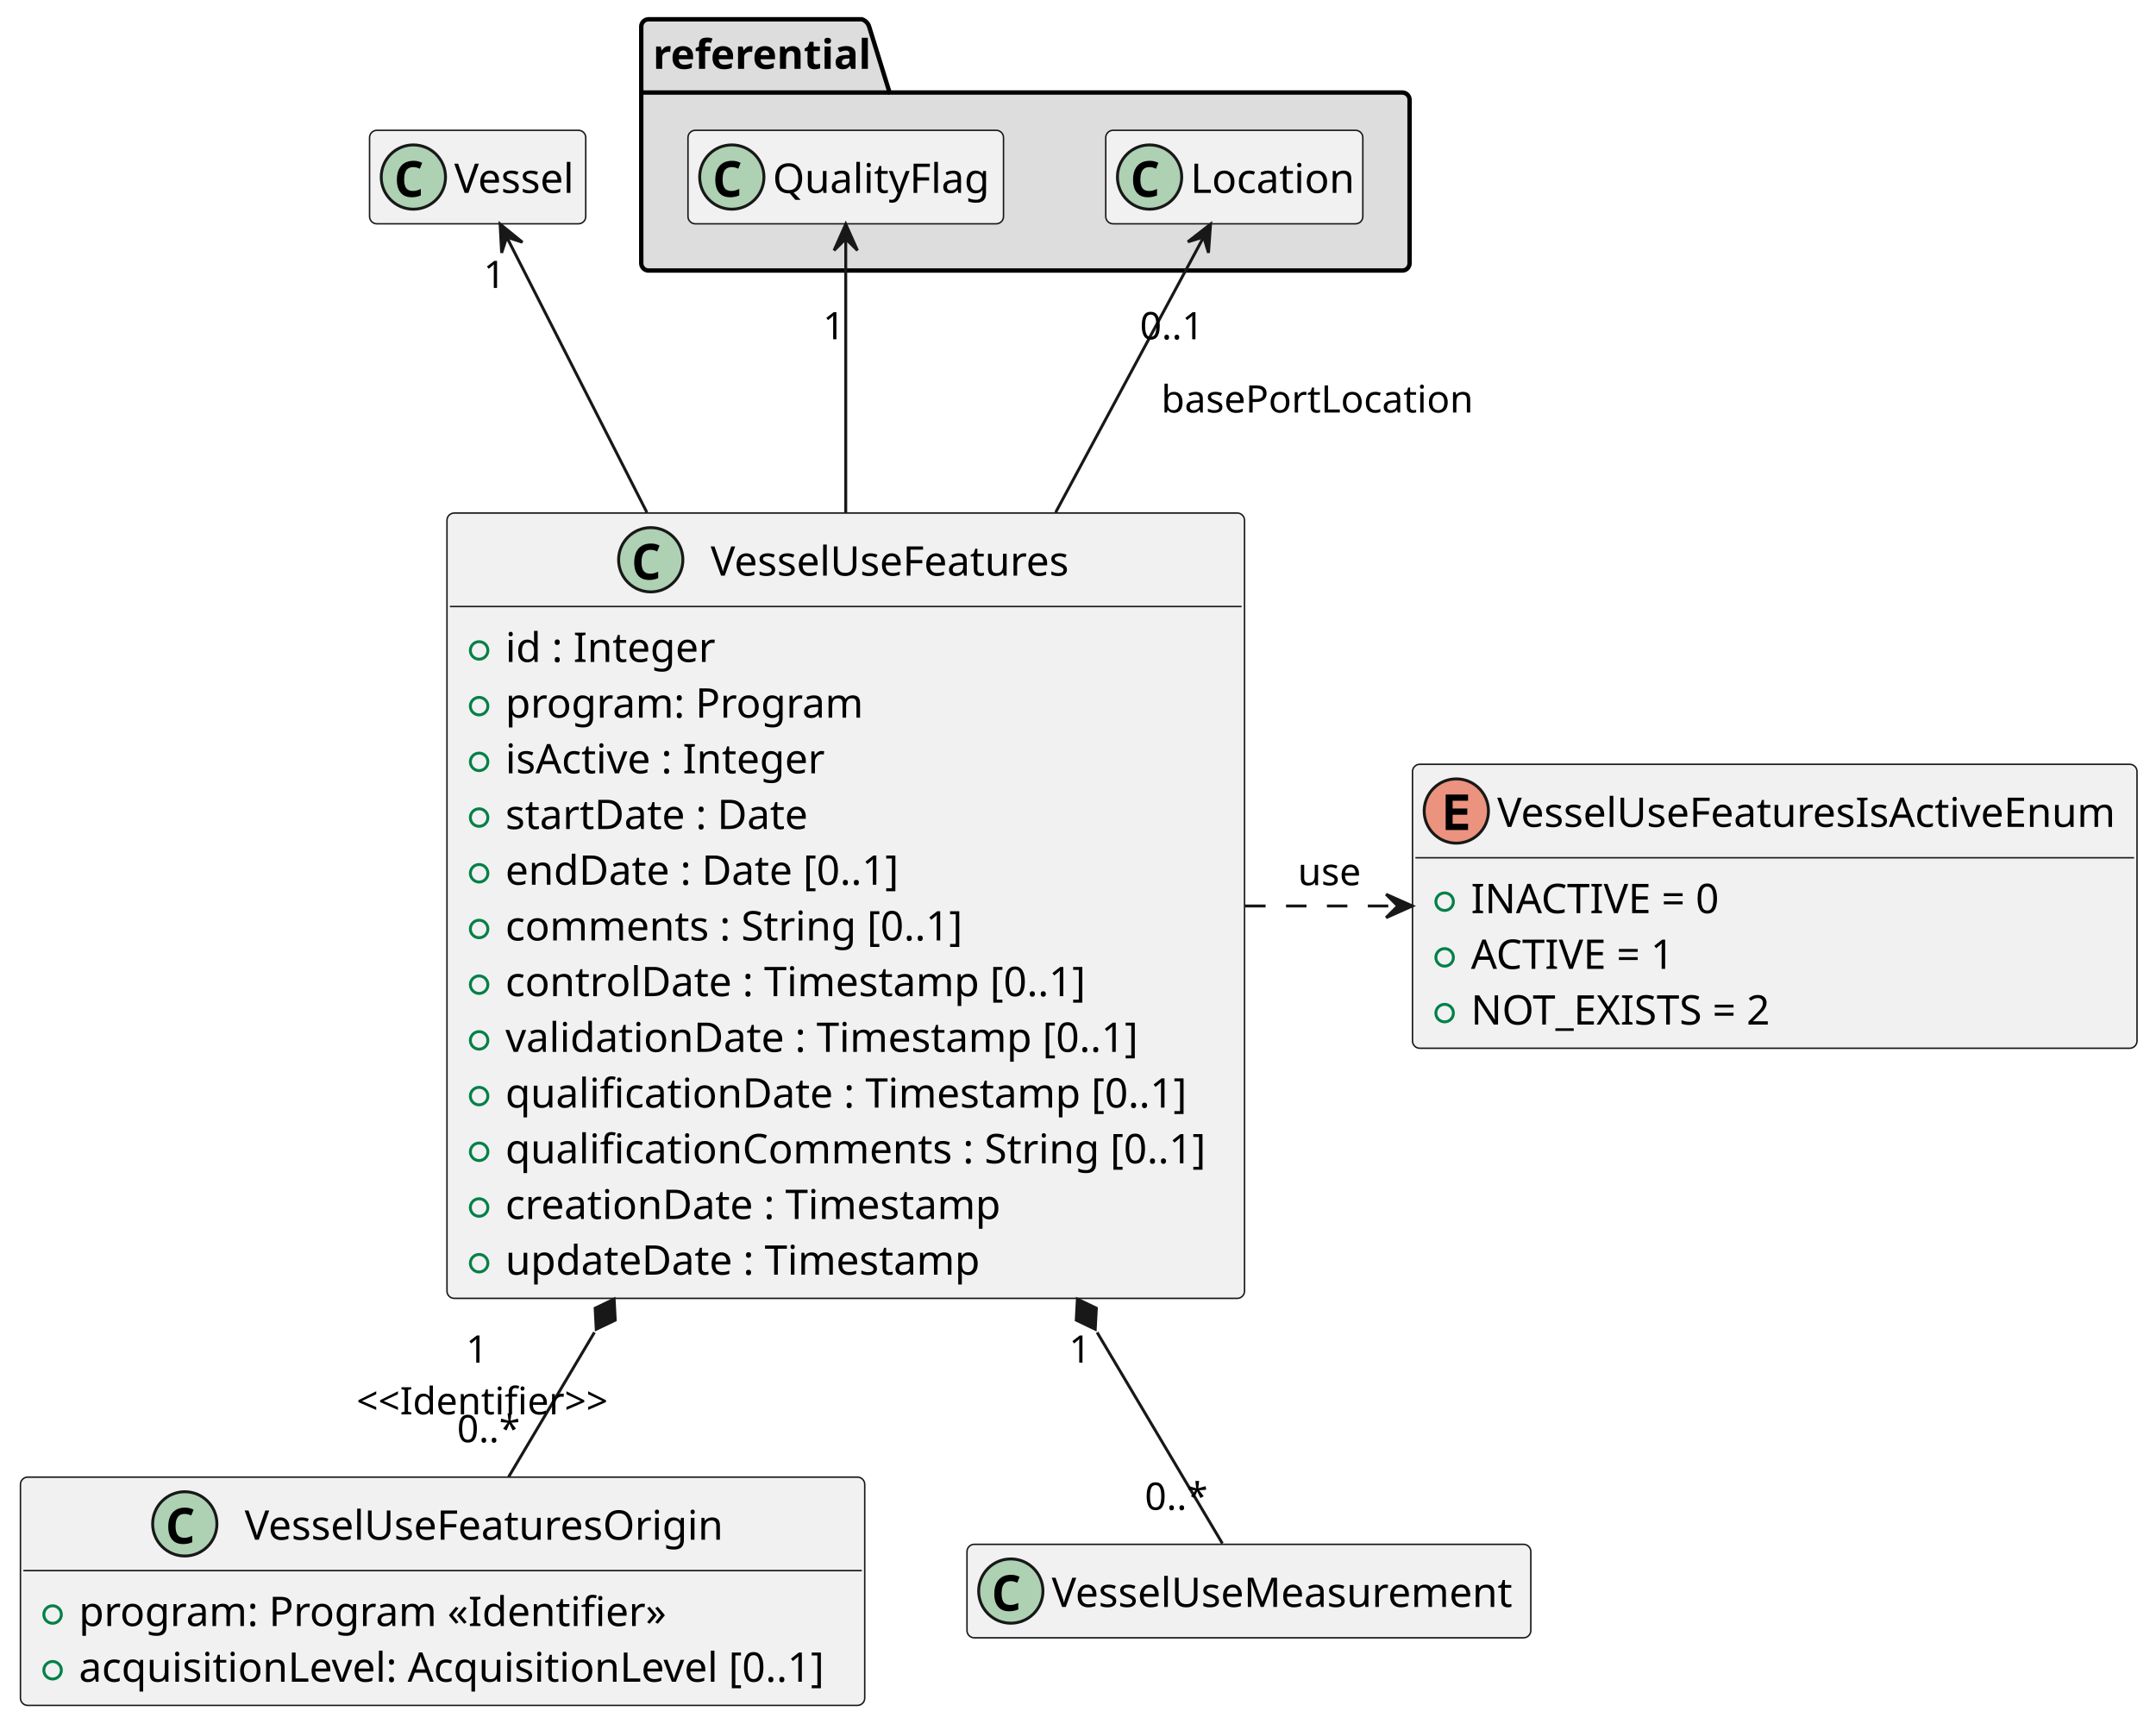
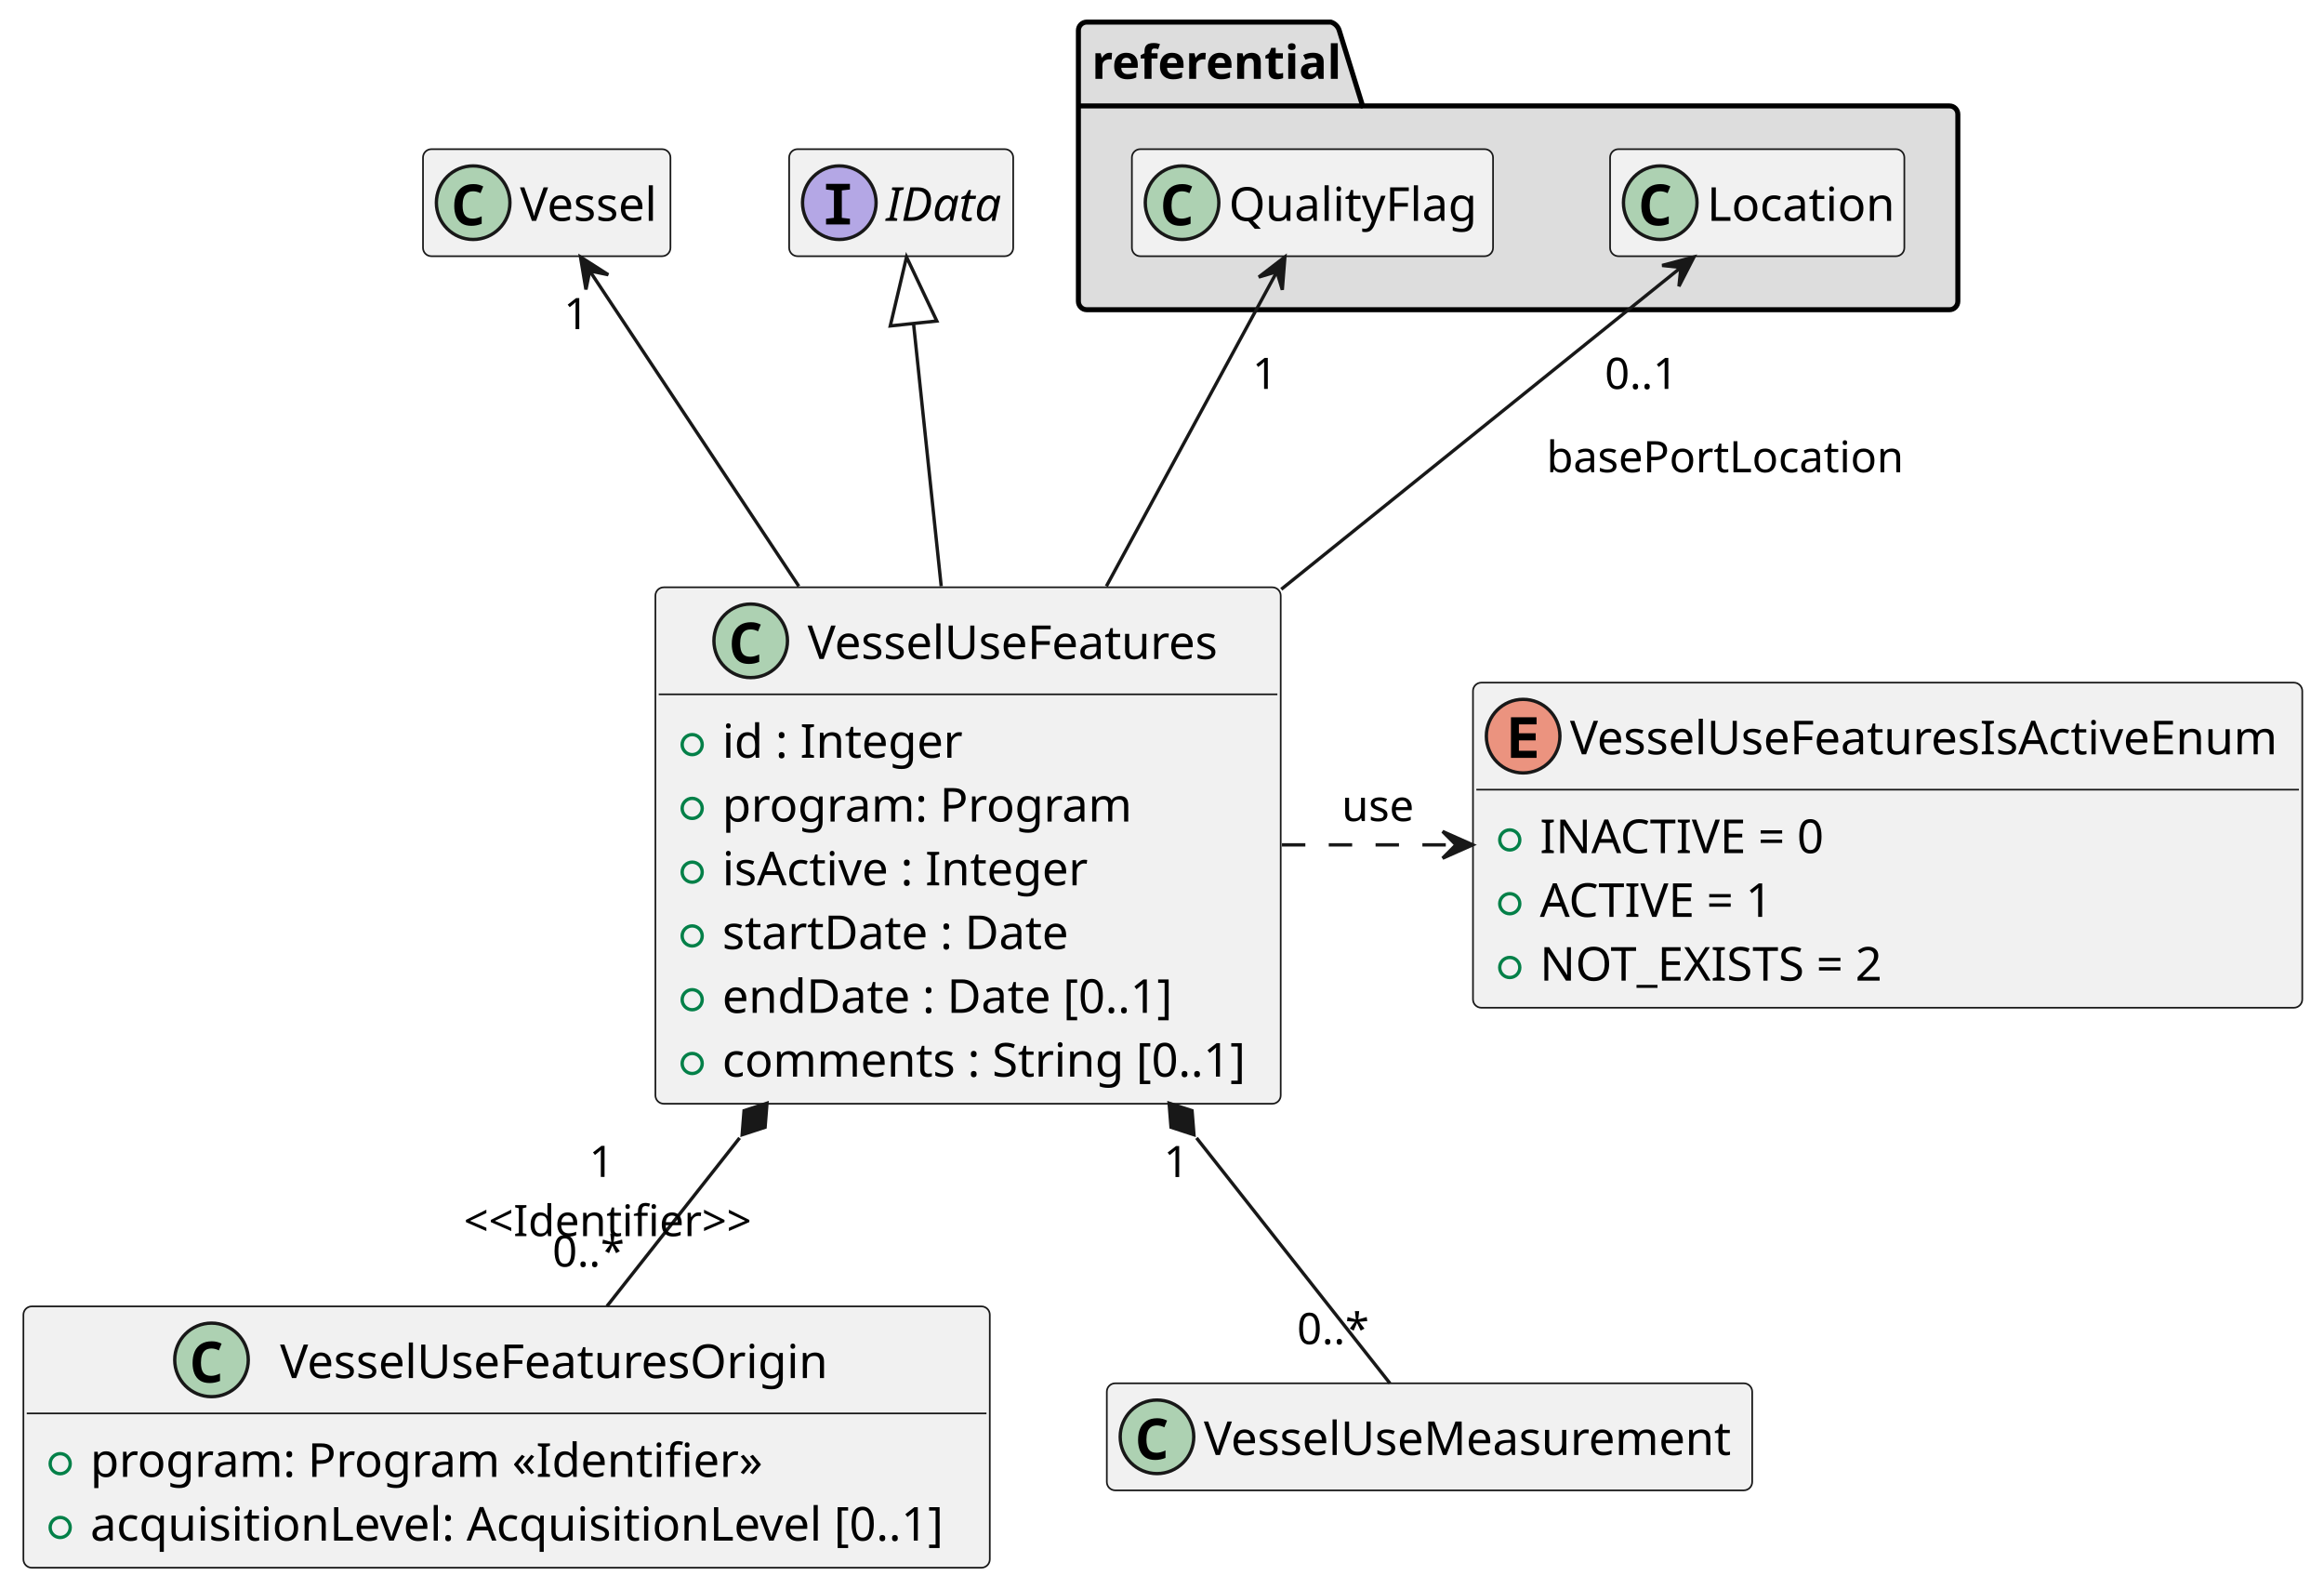
- <svg xmlns="http://www.w3.org/2000/svg" contentStyleType="text/css" height="590px" preserveAspectRatio="none" style="width:738px;height:590px;background:#FFFFFF;" version="1.1" viewBox="0 0 738 590" width="738px" zoomAndPan="magnify">
+ <svg xmlns="http://www.w3.org/2000/svg" contentStyleType="text/css" height="475px" preserveAspectRatio="none" style="width:695px;height:475px;background:#FFFFFF;" version="1.1" viewBox="0 0 695 475" width="695px" zoomAndPan="magnify">
  <defs />
  <g>
    <g id="cluster_referential">
-       <path d="M222,6.602 L295,6.602 A3.75,3.75 0 0 1 297.5,9.102 L304.5,31.67 L480,31.67 A2.5,2.5 0 0 1 482.5,34.17 L482.5,90.102 A2.5,2.5 0 0 1 480,92.602 L222,92.602 A2.5,2.5 0 0 1 219.5,90.102 L219.5,9.102 A2.5,2.5 0 0 1 222,6.602 " fill="#DDDDDD" style="stroke:#000000;stroke-width:1.5;" />
-       <line style="stroke:#000000;stroke-width:1.5;" x1="219.5" x2="304.5" y1="31.67" y2="31.67" />
-       <text fill="#000000" font-family="sans-serif" font-size="14" font-weight="bold" lengthAdjust="spacing" textLength="72" x="223.5" y="23.568">referential</text>
+       <path d="M325,6.602 L398,6.602 A3.75,3.75 0 0 1 400.5,9.102 L407.5,31.67 L583,31.67 A2.5,2.5 0 0 1 585.5,34.17 L585.5,90.102 A2.5,2.5 0 0 1 583,92.602 L325,92.602 A2.5,2.5 0 0 1 322.5,90.102 L322.5,9.102 A2.5,2.5 0 0 1 325,6.602 " fill="#DDDDDD" style="stroke:#000000;stroke-width:1.5;" />
+       <line style="stroke:#000000;stroke-width:1.5;" x1="322.5" x2="407.5" y1="31.67" y2="31.67" />
+       <text fill="#000000" font-family="sans-serif" font-size="14" font-weight="bold" lengthAdjust="spacing" textLength="72" x="326.5" y="23.568">referential</text>
    </g>
    <g id="elem_Location">
-       <rect fill="#F1F1F1" height="32" id="Location" rx="2.5" ry="2.5" style="stroke:#181818;stroke-width:0.5;" width="88" x="378.5" y="44.602" />
-       <ellipse cx="393.5" cy="60.602" fill="#ADD1B2" rx="11" ry="11" style="stroke:#181818;stroke-width:1.0;" />
-       <path d="M392.969,67.524 Q391.219,67.524 390.078,66.79 Q388.953,66.04 388.391,64.696 Q387.844,63.336 387.844,61.539 Q387.844,59.508 388.5,58.055 Q389.156,56.602 390.438,55.821 Q391.719,55.039 393.594,55.039 Q394.484,55.039 395.156,55.227 Q395.828,55.399 396.516,55.743 L395.703,57.758 Q395.078,57.446 394.531,57.321 Q394,57.196 393.516,57.196 Q392.344,57.196 391.641,57.727 Q390.938,58.258 390.641,59.211 Q390.344,60.164 390.344,61.43 Q390.344,63.446 391.062,64.415 Q391.781,65.368 393.375,65.368 Q393.969,65.368 394.594,65.211 Q395.219,65.055 396.047,64.68 L396.047,66.899 Q395.312,67.211 394.516,67.368 Q393.734,67.524 392.969,67.524 Z " fill="#000000" />
-       <text fill="#000000" font-family="sans-serif" font-size="14" lengthAdjust="spacing" textLength="56" x="407.5" y="66.034">Location</text>
+       <rect fill="#F1F1F1" height="32" id="Location" rx="2.5" ry="2.5" style="stroke:#181818;stroke-width:0.5;" width="88" x="481.5" y="44.602" />
+       <ellipse cx="496.5" cy="60.602" fill="#ADD1B2" rx="11" ry="11" style="stroke:#181818;stroke-width:1.0;" />
+       <path d="M495.969,67.524 Q494.219,67.524 493.078,66.79 Q491.953,66.04 491.391,64.696 Q490.844,63.336 490.844,61.539 Q490.844,59.508 491.5,58.055 Q492.156,56.602 493.438,55.821 Q494.719,55.039 496.594,55.039 Q497.484,55.039 498.156,55.227 Q498.828,55.399 499.516,55.743 L498.703,57.758 Q498.078,57.446 497.531,57.321 Q497,57.196 496.516,57.196 Q495.344,57.196 494.641,57.727 Q493.938,58.258 493.641,59.211 Q493.344,60.164 493.344,61.43 Q493.344,63.446 494.062,64.415 Q494.781,65.368 496.375,65.368 Q496.969,65.368 497.594,65.211 Q498.219,65.055 499.047,64.68 L499.047,66.899 Q498.312,67.211 497.516,67.368 Q496.734,67.524 495.969,67.524 Z " fill="#000000" />
+       <text fill="#000000" font-family="sans-serif" font-size="14" lengthAdjust="spacing" textLength="56" x="510.5" y="66.034">Location</text>
    </g>
    <g id="elem_QualityFlag">
-       <rect fill="#F1F1F1" height="32" id="QualityFlag" rx="2.5" ry="2.5" style="stroke:#181818;stroke-width:0.5;" width="108" x="235.5" y="44.602" />
-       <ellipse cx="250.5" cy="60.602" fill="#ADD1B2" rx="11" ry="11" style="stroke:#181818;stroke-width:1.0;" />
-       <path d="M249.969,67.524 Q248.219,67.524 247.078,66.79 Q245.953,66.04 245.391,64.696 Q244.844,63.336 244.844,61.539 Q244.844,59.508 245.5,58.055 Q246.156,56.602 247.438,55.821 Q248.719,55.039 250.594,55.039 Q251.484,55.039 252.156,55.227 Q252.828,55.399 253.516,55.743 L252.703,57.758 Q252.078,57.446 251.531,57.321 Q251,57.196 250.516,57.196 Q249.344,57.196 248.641,57.727 Q247.938,58.258 247.641,59.211 Q247.344,60.164 247.344,61.43 Q247.344,63.446 248.062,64.415 Q248.781,65.368 250.375,65.368 Q250.969,65.368 251.594,65.211 Q252.219,65.055 253.047,64.68 L253.047,66.899 Q252.312,67.211 251.516,67.368 Q250.734,67.524 249.969,67.524 Z " fill="#000000" />
-       <text fill="#000000" font-family="sans-serif" font-size="14" lengthAdjust="spacing" textLength="76" x="264.5" y="66.034">QualityFlag</text>
+       <rect fill="#F1F1F1" height="32" id="QualityFlag" rx="2.5" ry="2.5" style="stroke:#181818;stroke-width:0.5;" width="108" x="338.5" y="44.602" />
+       <ellipse cx="353.5" cy="60.602" fill="#ADD1B2" rx="11" ry="11" style="stroke:#181818;stroke-width:1.0;" />
+       <path d="M352.969,67.524 Q351.219,67.524 350.078,66.79 Q348.953,66.04 348.391,64.696 Q347.844,63.336 347.844,61.539 Q347.844,59.508 348.5,58.055 Q349.156,56.602 350.438,55.821 Q351.719,55.039 353.594,55.039 Q354.484,55.039 355.156,55.227 Q355.828,55.399 356.516,55.743 L355.703,57.758 Q355.078,57.446 354.531,57.321 Q354,57.196 353.516,57.196 Q352.344,57.196 351.641,57.727 Q350.938,58.258 350.641,59.211 Q350.344,60.164 350.344,61.43 Q350.344,63.446 351.062,64.415 Q351.781,65.368 353.375,65.368 Q353.969,65.368 354.594,65.211 Q355.219,65.055 356.047,64.68 L356.047,66.899 Q355.312,67.211 354.516,67.368 Q353.734,67.524 352.969,67.524 Z " fill="#000000" />
+       <text fill="#000000" font-family="sans-serif" font-size="14" lengthAdjust="spacing" textLength="76" x="367.5" y="66.034">QualityFlag</text>
+     </g>
+     <g id="elem_IData">
+       <rect codeLine="2" fill="#F1F1F1" height="32" id="IData" rx="2.5" ry="2.5" style="stroke:#181818;stroke-width:0.5;" width="67" x="236" y="44.602" />
+       <ellipse cx="251" cy="60.602" fill="#B4A7E5" rx="11" ry="11" style="stroke:#181818;stroke-width:1.0;" />
+       <path d="M247.031,67.102 L247.031,65.399 L249.391,65.133 L249.391,56.93 L247.031,56.664 L247.031,54.961 L254.172,54.961 L254.172,56.664 L251.75,56.93 L251.75,65.133 L254.172,65.399 L254.172,67.102 L247.031,67.102 Z " fill="#000000" />
+       <text fill="#000000" font-family="sans-serif" font-size="14" font-style="italic" lengthAdjust="spacing" textLength="35" x="265" y="66.034">IData</text>
    </g>
    <g id="elem_VesselUseFeatures">
-       <rect codeLine="3" fill="#F1F1F1" height="268.815" id="VesselUseFeatures" rx="2.5" ry="2.5" style="stroke:#181818;stroke-width:0.5;" width="273" x="153" y="175.602" />
-       <ellipse cx="222.75" cy="191.602" fill="#ADD1B2" rx="11" ry="11" style="stroke:#181818;stroke-width:1.0;" />
-       <path d="M222.219,198.524 Q220.469,198.524 219.328,197.79 Q218.203,197.04 217.641,195.696 Q217.094,194.336 217.094,192.54 Q217.094,190.508 217.75,189.055 Q218.406,187.602 219.688,186.821 Q220.969,186.04 222.844,186.04 Q223.734,186.04 224.406,186.227 Q225.078,186.399 225.766,186.743 L224.953,188.758 Q224.328,188.446 223.781,188.321 Q223.25,188.196 222.766,188.196 Q221.594,188.196 220.891,188.727 Q220.188,189.258 219.891,190.211 Q219.594,191.165 219.594,192.43 Q219.594,194.446 220.312,195.415 Q221.031,196.368 222.625,196.368 Q223.219,196.368 223.844,196.211 Q224.469,196.055 225.297,195.68 L225.297,197.899 Q224.562,198.211 223.766,198.368 Q222.984,198.524 222.219,198.524 Z " fill="#000000" />
-       <text fill="#000000" font-family="sans-serif" font-size="14" lengthAdjust="spacing" textLength="125" x="243.25" y="197.034">VesselUseFeatures</text>
-       <line style="stroke:#181818;stroke-width:0.5;" x1="154" x2="425" y1="207.602" y2="207.602" />
-       <ellipse cx="164" cy="222.636" fill="none" rx="3" ry="3" style="stroke:#038048;stroke-width:1.0;" />
-       <text fill="#000000" font-family="sans-serif" font-size="14" lengthAdjust="spacing" textLength="75" x="173" y="226.568">id : Integer</text>
-       <ellipse cx="164" cy="241.704" fill="none" rx="3" ry="3" style="stroke:#038048;stroke-width:1.0;" />
-       <text fill="#000000" font-family="sans-serif" font-size="14" lengthAdjust="spacing" textLength="125" x="173" y="245.636">program: Program</text>
-       <ellipse cx="164" cy="260.772" fill="none" rx="3" ry="3" style="stroke:#038048;stroke-width:1.0;" />
-       <text fill="#000000" font-family="sans-serif" font-size="14" lengthAdjust="spacing" textLength="113" x="173" y="264.704">isActive : Integer</text>
-       <ellipse cx="164" cy="279.84" fill="none" rx="3" ry="3" style="stroke:#038048;stroke-width:1.0;" />
-       <text fill="#000000" font-family="sans-serif" font-size="14" lengthAdjust="spacing" textLength="105" x="173" y="283.772">startDate : Date</text>
-       <ellipse cx="164" cy="298.908" fill="none" rx="3" ry="3" style="stroke:#038048;stroke-width:1.0;" />
-       <text fill="#000000" font-family="sans-serif" font-size="14" lengthAdjust="spacing" textLength="138" x="173" y="302.84">endDate : Date [0..1]</text>
-       <ellipse cx="164" cy="317.976" fill="none" rx="3" ry="3" style="stroke:#038048;stroke-width:1.0;" />
-       <text fill="#000000" font-family="sans-serif" font-size="14" lengthAdjust="spacing" textLength="161" x="173" y="321.908">comments : String [0..1]</text>
-       <ellipse cx="164" cy="337.043" fill="none" rx="3" ry="3" style="stroke:#038048;stroke-width:1.0;" />
-       <text fill="#000000" font-family="sans-serif" font-size="14" lengthAdjust="spacing" textLength="203" x="173" y="340.975">controlDate : Timestamp [0..1]</text>
-       <ellipse cx="164" cy="356.111" fill="none" rx="3" ry="3" style="stroke:#038048;stroke-width:1.0;" />
-       <text fill="#000000" font-family="sans-serif" font-size="14" lengthAdjust="spacing" textLength="222" x="173" y="360.043">validationDate : Timestamp [0..1]</text>
-       <ellipse cx="164" cy="375.179" fill="none" rx="3" ry="3" style="stroke:#038048;stroke-width:1.0;" />
-       <text fill="#000000" font-family="sans-serif" font-size="14" lengthAdjust="spacing" textLength="240" x="173" y="379.111">qualificationDate : Timestamp [0..1]</text>
-       <ellipse cx="164" cy="394.247" fill="none" rx="3" ry="3" style="stroke:#038048;stroke-width:1.0;" />
-       <text fill="#000000" font-family="sans-serif" font-size="14" lengthAdjust="spacing" textLength="247" x="173" y="398.179">qualificationComments : String [0..1]</text>
-       <ellipse cx="164" cy="413.315" fill="none" rx="3" ry="3" style="stroke:#038048;stroke-width:1.0;" />
-       <text fill="#000000" font-family="sans-serif" font-size="14" lengthAdjust="spacing" textLength="173" x="173" y="417.247">creationDate : Timestamp</text>
-       <ellipse cx="164" cy="432.383" fill="none" rx="3" ry="3" style="stroke:#038048;stroke-width:1.0;" />
-       <text fill="#000000" font-family="sans-serif" font-size="14" lengthAdjust="spacing" textLength="166" x="173" y="436.315">updateDate : Timestamp</text>
+       <rect codeLine="5" fill="#F1F1F1" height="154.407" id="VesselUseFeatures" rx="2.5" ry="2.5" style="stroke:#181818;stroke-width:0.5;" width="187" x="196" y="175.602" />
+       <ellipse cx="224.5" cy="191.602" fill="#ADD1B2" rx="11" ry="11" style="stroke:#181818;stroke-width:1.0;" />
+       <path d="M223.969,198.524 Q222.219,198.524 221.078,197.79 Q219.953,197.04 219.391,195.696 Q218.844,194.336 218.844,192.54 Q218.844,190.508 219.5,189.055 Q220.156,187.602 221.438,186.821 Q222.719,186.04 224.594,186.04 Q225.484,186.04 226.156,186.227 Q226.828,186.399 227.516,186.743 L226.703,188.758 Q226.078,188.446 225.531,188.321 Q225,188.196 224.516,188.196 Q223.344,188.196 222.641,188.727 Q221.938,189.258 221.641,190.211 Q221.344,191.165 221.344,192.43 Q221.344,194.446 222.062,195.415 Q222.781,196.368 224.375,196.368 Q224.969,196.368 225.594,196.211 Q226.219,196.055 227.047,195.68 L227.047,197.899 Q226.312,198.211 225.516,198.368 Q224.734,198.524 223.969,198.524 Z " fill="#000000" />
+       <text fill="#000000" font-family="sans-serif" font-size="14" lengthAdjust="spacing" textLength="125" x="241.5" y="197.034">VesselUseFeatures</text>
+       <line style="stroke:#181818;stroke-width:0.5;" x1="197" x2="382" y1="207.602" y2="207.602" />
+       <ellipse cx="207" cy="222.636" fill="none" rx="3" ry="3" style="stroke:#038048;stroke-width:1.0;" />
+       <text fill="#000000" font-family="sans-serif" font-size="14" lengthAdjust="spacing" textLength="75" x="216" y="226.568">id : Integer</text>
+       <ellipse cx="207" cy="241.704" fill="none" rx="3" ry="3" style="stroke:#038048;stroke-width:1.0;" />
+       <text fill="#000000" font-family="sans-serif" font-size="14" lengthAdjust="spacing" textLength="125" x="216" y="245.636">program: Program</text>
+       <ellipse cx="207" cy="260.772" fill="none" rx="3" ry="3" style="stroke:#038048;stroke-width:1.0;" />
+       <text fill="#000000" font-family="sans-serif" font-size="14" lengthAdjust="spacing" textLength="113" x="216" y="264.704">isActive : Integer</text>
+       <ellipse cx="207" cy="279.84" fill="none" rx="3" ry="3" style="stroke:#038048;stroke-width:1.0;" />
+       <text fill="#000000" font-family="sans-serif" font-size="14" lengthAdjust="spacing" textLength="105" x="216" y="283.772">startDate : Date</text>
+       <ellipse cx="207" cy="298.908" fill="none" rx="3" ry="3" style="stroke:#038048;stroke-width:1.0;" />
+       <text fill="#000000" font-family="sans-serif" font-size="14" lengthAdjust="spacing" textLength="138" x="216" y="302.84">endDate : Date [0..1]</text>
+       <ellipse cx="207" cy="317.976" fill="none" rx="3" ry="3" style="stroke:#038048;stroke-width:1.0;" />
+       <text fill="#000000" font-family="sans-serif" font-size="14" lengthAdjust="spacing" textLength="161" x="216" y="321.908">comments : String [0..1]</text>
    </g>
    <g id="elem_VesselUseFeaturesOrigin">
-       <rect codeLine="17" fill="#F1F1F1" height="78.136" id="VesselUseFeaturesOrigin" rx="2.5" ry="2.5" style="stroke:#181818;stroke-width:0.5;" width="289" x="7" y="505.602" />
-       <ellipse cx="63.25" cy="521.602" fill="#ADD1B2" rx="11" ry="11" style="stroke:#181818;stroke-width:1.0;" />
-       <path d="M62.719,528.524 Q60.969,528.524 59.828,527.789 Q58.703,527.039 58.141,525.696 Q57.594,524.336 57.594,522.539 Q57.594,520.508 58.25,519.055 Q58.906,517.602 60.188,516.821 Q61.469,516.039 63.344,516.039 Q64.234,516.039 64.906,516.227 Q65.578,516.399 66.266,516.743 L65.453,518.758 Q64.828,518.446 64.281,518.321 Q63.75,518.196 63.266,518.196 Q62.094,518.196 61.391,518.727 Q60.688,519.258 60.391,520.211 Q60.094,521.164 60.094,522.43 Q60.094,524.446 60.812,525.414 Q61.531,526.368 63.125,526.368 Q63.719,526.368 64.344,526.211 Q64.969,526.055 65.797,525.68 L65.797,527.899 Q65.062,528.211 64.266,528.368 Q63.484,528.524 62.719,528.524 Z " fill="#000000" />
-       <text fill="#000000" font-family="sans-serif" font-size="14" lengthAdjust="spacing" textLength="168" x="83.75" y="527.034">VesselUseFeaturesOrigin</text>
-       <line style="stroke:#181818;stroke-width:0.5;" x1="8" x2="295" y1="537.602" y2="537.602" />
-       <ellipse cx="18" cy="552.636" fill="none" rx="3" ry="3" style="stroke:#038048;stroke-width:1.0;" />
-       <text fill="#000000" font-family="sans-serif" font-size="14" lengthAdjust="spacing" textLength="206" x="27" y="556.568">program: Program «Identifier»</text>
-       <ellipse cx="18" cy="571.704" fill="none" rx="3" ry="3" style="stroke:#038048;stroke-width:1.0;" />
-       <text fill="#000000" font-family="sans-serif" font-size="14" lengthAdjust="spacing" textLength="263" x="27" y="575.636">acquisitionLevel: AcquisitionLevel [0..1]</text>
+       <rect codeLine="13" fill="#F1F1F1" height="78.136" id="VesselUseFeaturesOrigin" rx="2.5" ry="2.5" style="stroke:#181818;stroke-width:0.5;" width="289" x="7" y="390.602" />
+       <ellipse cx="63.25" cy="406.602" fill="#ADD1B2" rx="11" ry="11" style="stroke:#181818;stroke-width:1.0;" />
+       <path d="M62.719,413.524 Q60.969,413.524 59.828,412.789 Q58.703,412.039 58.141,410.696 Q57.594,409.336 57.594,407.539 Q57.594,405.508 58.25,404.055 Q58.906,402.602 60.188,401.821 Q61.469,401.039 63.344,401.039 Q64.234,401.039 64.906,401.227 Q65.578,401.399 66.266,401.743 L65.453,403.758 Q64.828,403.446 64.281,403.321 Q63.75,403.196 63.266,403.196 Q62.094,403.196 61.391,403.727 Q60.688,404.258 60.391,405.211 Q60.094,406.164 60.094,407.43 Q60.094,409.446 60.812,410.414 Q61.531,411.368 63.125,411.368 Q63.719,411.368 64.344,411.211 Q64.969,411.055 65.797,410.68 L65.797,412.899 Q65.062,413.211 64.266,413.368 Q63.484,413.524 62.719,413.524 Z " fill="#000000" />
+       <text fill="#000000" font-family="sans-serif" font-size="14" lengthAdjust="spacing" textLength="168" x="83.75" y="412.034">VesselUseFeaturesOrigin</text>
+       <line style="stroke:#181818;stroke-width:0.5;" x1="8" x2="295" y1="422.602" y2="422.602" />
+       <ellipse cx="18" cy="437.636" fill="none" rx="3" ry="3" style="stroke:#038048;stroke-width:1.0;" />
+       <text fill="#000000" font-family="sans-serif" font-size="14" lengthAdjust="spacing" textLength="206" x="27" y="441.568">program: Program «Identifier»</text>
+       <ellipse cx="18" cy="456.704" fill="none" rx="3" ry="3" style="stroke:#038048;stroke-width:1.0;" />
+       <text fill="#000000" font-family="sans-serif" font-size="14" lengthAdjust="spacing" textLength="263" x="27" y="460.636">acquisitionLevel: AcquisitionLevel [0..1]</text>
    </g>
    <g id="elem_VesselUseFeaturesIsActiveEnum">
-       <rect codeLine="21" fill="#F1F1F1" height="97.204" id="VesselUseFeaturesIsActiveEnum" rx="2.5" ry="2.5" style="stroke:#181818;stroke-width:0.5;" width="248" x="483.5" y="261.602" />
-       <ellipse cx="498.5" cy="277.602" fill="#EB937F" rx="11" ry="11" style="stroke:#181818;stroke-width:1.0;" />
-       <path d="M494.859,284.102 L494.859,271.961 L502.516,271.961 L502.516,274.086 L497.234,274.086 L497.234,276.743 L502.25,276.743 L502.25,278.868 L497.234,278.868 L497.234,281.977 L502.516,281.977 L502.516,284.102 L494.859,284.102 Z " fill="#000000" />
-       <text fill="#000000" font-family="sans-serif" font-size="14" lengthAdjust="spacing" textLength="216" x="512.5" y="283.034">VesselUseFeaturesIsActiveEnum</text>
-       <line style="stroke:#181818;stroke-width:0.5;" x1="484.5" x2="730.5" y1="293.602" y2="293.602" />
-       <ellipse cx="494.5" cy="308.636" fill="none" rx="3" ry="3" style="stroke:#038048;stroke-width:1.0;" />
-       <text fill="#000000" font-family="sans-serif" font-size="14" lengthAdjust="spacing" textLength="87" x="503.5" y="312.568">INACTIVE = 0</text>
-       <ellipse cx="494.5" cy="327.704" fill="none" rx="3" ry="3" style="stroke:#038048;stroke-width:1.0;" />
-       <text fill="#000000" font-family="sans-serif" font-size="14" lengthAdjust="spacing" textLength="71" x="503.5" y="331.636">ACTIVE = 1</text>
-       <ellipse cx="494.5" cy="346.772" fill="none" rx="3" ry="3" style="stroke:#038048;stroke-width:1.0;" />
-       <text fill="#000000" font-family="sans-serif" font-size="14" lengthAdjust="spacing" textLength="105" x="503.5" y="350.704">NOT_EXISTS = 2</text>
+       <rect codeLine="17" fill="#F1F1F1" height="97.204" id="VesselUseFeaturesIsActiveEnum" rx="2.5" ry="2.5" style="stroke:#181818;stroke-width:0.5;" width="248" x="440.5" y="204.102" />
+       <ellipse cx="455.5" cy="220.102" fill="#EB937F" rx="11" ry="11" style="stroke:#181818;stroke-width:1.0;" />
+       <path d="M451.859,226.602 L451.859,214.461 L459.516,214.461 L459.516,216.586 L454.234,216.586 L454.234,219.243 L459.25,219.243 L459.25,221.368 L454.234,221.368 L454.234,224.477 L459.516,224.477 L459.516,226.602 L451.859,226.602 Z " fill="#000000" />
+       <text fill="#000000" font-family="sans-serif" font-size="14" lengthAdjust="spacing" textLength="216" x="469.5" y="225.534">VesselUseFeaturesIsActiveEnum</text>
+       <line style="stroke:#181818;stroke-width:0.5;" x1="441.5" x2="687.5" y1="236.102" y2="236.102" />
+       <ellipse cx="451.5" cy="251.136" fill="none" rx="3" ry="3" style="stroke:#038048;stroke-width:1.0;" />
+       <text fill="#000000" font-family="sans-serif" font-size="14" lengthAdjust="spacing" textLength="87" x="460.5" y="255.068">INACTIVE = 0</text>
+       <ellipse cx="451.5" cy="270.204" fill="none" rx="3" ry="3" style="stroke:#038048;stroke-width:1.0;" />
+       <text fill="#000000" font-family="sans-serif" font-size="14" lengthAdjust="spacing" textLength="71" x="460.5" y="274.136">ACTIVE = 1</text>
+       <ellipse cx="451.5" cy="289.272" fill="none" rx="3" ry="3" style="stroke:#038048;stroke-width:1.0;" />
+       <text fill="#000000" font-family="sans-serif" font-size="14" lengthAdjust="spacing" textLength="105" x="460.5" y="293.204">NOT_EXISTS = 2</text>
    </g>
    <g id="elem_Vessel">
      <rect fill="#F1F1F1" height="32" id="Vessel" rx="2.5" ry="2.5" style="stroke:#181818;stroke-width:0.5;" width="74" x="126.5" y="44.602" />
      <ellipse cx="141.5" cy="60.602" fill="#ADD1B2" rx="11" ry="11" style="stroke:#181818;stroke-width:1.0;" />
      <path d="M140.969,67.524 Q139.219,67.524 138.078,66.79 Q136.953,66.04 136.391,64.696 Q135.844,63.336 135.844,61.539 Q135.844,59.508 136.5,58.055 Q137.156,56.602 138.438,55.821 Q139.719,55.039 141.594,55.039 Q142.484,55.039 143.156,55.227 Q143.828,55.399 144.516,55.743 L143.703,57.758 Q143.078,57.446 142.531,57.321 Q142,57.196 141.516,57.196 Q140.344,57.196 139.641,57.727 Q138.938,58.258 138.641,59.211 Q138.344,60.164 138.344,61.43 Q138.344,63.446 139.062,64.415 Q139.781,65.368 141.375,65.368 Q141.969,65.368 142.594,65.211 Q143.219,65.055 144.047,64.68 L144.047,66.899 Q143.312,67.211 142.516,67.368 Q141.734,67.524 140.969,67.524 Z " fill="#000000" />
      <text fill="#000000" font-family="sans-serif" font-size="14" lengthAdjust="spacing" textLength="42" x="155.5" y="66.034">Vessel</text>
    </g>
    <g id="elem_VesselUseMeasurement">
-       <rect fill="#F1F1F1" height="32" id="VesselUseMeasurement" rx="2.5" ry="2.5" style="stroke:#181818;stroke-width:0.5;" width="193" x="331" y="528.602" />
-       <ellipse cx="346" cy="544.602" fill="#ADD1B2" rx="11" ry="11" style="stroke:#181818;stroke-width:1.0;" />
-       <path d="M345.469,551.524 Q343.719,551.524 342.578,550.789 Q341.453,550.039 340.891,548.696 Q340.344,547.336 340.344,545.539 Q340.344,543.508 341,542.055 Q341.656,540.602 342.938,539.821 Q344.219,539.039 346.094,539.039 Q346.984,539.039 347.656,539.227 Q348.328,539.399 349.016,539.743 L348.203,541.758 Q347.578,541.446 347.031,541.321 Q346.5,541.196 346.016,541.196 Q344.844,541.196 344.141,541.727 Q343.438,542.258 343.141,543.211 Q342.844,544.164 342.844,545.43 Q342.844,547.446 343.562,548.414 Q344.281,549.368 345.875,549.368 Q346.469,549.368 347.094,549.211 Q347.719,549.055 348.547,548.68 L348.547,550.899 Q347.812,551.211 347.016,551.368 Q346.234,551.524 345.469,551.524 Z " fill="#000000" />
-       <text fill="#000000" font-family="sans-serif" font-size="14" lengthAdjust="spacing" textLength="161" x="360" y="550.034">VesselUseMeasurement</text>
+       <rect fill="#F1F1F1" height="32" id="VesselUseMeasurement" rx="2.5" ry="2.5" style="stroke:#181818;stroke-width:0.5;" width="193" x="331" y="413.602" />
+       <ellipse cx="346" cy="429.602" fill="#ADD1B2" rx="11" ry="11" style="stroke:#181818;stroke-width:1.0;" />
+       <path d="M345.469,436.524 Q343.719,436.524 342.578,435.789 Q341.453,435.039 340.891,433.696 Q340.344,432.336 340.344,430.539 Q340.344,428.508 341,427.055 Q341.656,425.602 342.938,424.821 Q344.219,424.039 346.094,424.039 Q346.984,424.039 347.656,424.227 Q348.328,424.399 349.016,424.743 L348.203,426.758 Q347.578,426.446 347.031,426.321 Q346.5,426.196 346.016,426.196 Q344.844,426.196 344.141,426.727 Q343.438,427.258 343.141,428.211 Q342.844,429.164 342.844,430.43 Q342.844,432.446 343.562,433.414 Q344.281,434.368 345.875,434.368 Q346.469,434.368 347.094,434.211 Q347.719,434.055 348.547,433.68 L348.547,435.899 Q347.812,436.211 347.016,436.368 Q346.234,436.524 345.469,436.524 Z " fill="#000000" />
+       <text fill="#000000" font-family="sans-serif" font-size="14" lengthAdjust="spacing" textLength="161" x="360" y="435.034">VesselUseMeasurement</text>
+     </g>
+     <g id="link_IData_VesselUseFeatures">
+       <path d="M273.2,96.782 C275.52,118.832 278.61,148.122 281.47,175.282 " fill="none" id="IData-backto-VesselUseFeatures" style="stroke:#181818;stroke-width:1.0;" />
+       <polygon fill="none" points="266.24,97.452,271.1,76.832,280.16,95.982,266.24,97.452" style="stroke:#181818;stroke-width:1.0;" />
    </g>
    <g id="link_VesselUseFeatures_VesselUseFeaturesIsActiveEnum">
-       <path codeLine="27" d="M426.21,310.102 C443.44,310.102 461.04,310.102 478.16,310.102 " fill="none" id="VesselUseFeatures-to-VesselUseFeaturesIsActiveEnum" style="stroke:#181818;stroke-width:1.0;stroke-dasharray:7.0,7.0;" />
-       <polygon fill="#181818" points="483.46,310.102,474.46,306.102,478.46,310.102,474.46,314.102,483.46,310.102" style="stroke:#181818;stroke-width:1.0;" />
-       <text fill="#000000" font-family="sans-serif" font-size="13" lengthAdjust="spacing" textLength="21" x="444.25" y="302.999">use</text>
+       <path codeLine="23" d="M383.37,252.602 C400.01,252.602 417.6,252.602 435.02,252.602 " fill="none" id="VesselUseFeatures-to-VesselUseFeaturesIsActiveEnum" style="stroke:#181818;stroke-width:1.0;stroke-dasharray:7.0,7.0;" />
+       <polygon fill="#181818" points="440.42,252.602,431.42,248.602,435.42,252.602,431.42,256.602,440.42,252.602" style="stroke:#181818;stroke-width:1.0;" />
+       <text fill="#000000" font-family="sans-serif" font-size="13" lengthAdjust="spacing" textLength="21" x="401.25" y="245.499">use</text>
    </g>
    <g id="link_Vessel_VesselUseFeatures">
-       <path codeLine="29" d="M173.52,81.282 C184.34,102.542 202.58,138.362 221.43,175.392 " fill="none" id="Vessel-backto-VesselUseFeatures" style="stroke:#181818;stroke-width:1.0;" />
-       <polygon fill="#181818" points="171.19,76.712,171.713,86.547,173.46,81.167,178.84,82.915,171.19,76.712" style="stroke:#181818;stroke-width:1.0;" />
-       <text fill="#000000" font-family="sans-serif" font-size="13" lengthAdjust="spacing" textLength="7" x="165.526" y="98.566">1</text>
+       <path codeLine="25" d="M176.4,81.062 C191.13,103.272 216.13,140.972 238.89,175.282 " fill="none" id="Vessel-backto-VesselUseFeatures" style="stroke:#181818;stroke-width:1.0;" />
+       <polygon fill="#181818" points="173.6,76.832,175.226,86.546,176.357,81.003,181.9,82.135,173.6,76.832" style="stroke:#181818;stroke-width:1.0;" />
+       <text fill="#000000" font-family="sans-serif" font-size="13" lengthAdjust="spacing" textLength="7" x="168.621" y="98.411">1</text>
    </g>
    <g id="link_VesselUseFeatures_VesselUseFeaturesOrigin">
-       <path codeLine="31" d="M203.47,456.052 C192.72,474.162 182.56,491.272 174.12,505.492 " fill="none" id="VesselUseFeatures-backto-VesselUseFeaturesOrigin" style="stroke:#181818;stroke-width:1.0;" />
-       <polygon fill="#181818" points="210.22,444.662,203.718,447.781,204.097,454.982,210.598,451.863,210.22,444.662" style="stroke:#181818;stroke-width:1.0;" />
-       <text fill="#000000" font-family="sans-serif" font-size="13" lengthAdjust="spacing" textLength="7" x="159.518" y="466.415">1</text>
-       <text fill="#000000" font-family="sans-serif" font-size="13" lengthAdjust="spacing" textLength="82" x="122.018" y="484.121">&lt;&lt;Identifier&gt;&gt;</text>
-       <text fill="#000000" font-family="sans-serif" font-size="13" lengthAdjust="spacing" textLength="20" x="156.447" y="493.663">0..*</text>
+       <path codeLine="27" d="M221.18,340.232 C207.24,357.922 193.25,375.652 181.51,390.542 " fill="none" id="VesselUseFeatures-backto-VesselUseFeaturesOrigin" style="stroke:#181818;stroke-width:1.0;" />
+       <polygon fill="#181818" points="229.37,329.852,222.515,332.091,221.946,339.28,228.801,337.041,229.37,329.852" style="stroke:#181818;stroke-width:1.0;" />
+       <text fill="#000000" font-family="sans-serif" font-size="13" lengthAdjust="spacing" textLength="7" x="176.179" y="351.892">1</text>
+       <text fill="#000000" font-family="sans-serif" font-size="13" lengthAdjust="spacing" textLength="82" x="138.679" y="369.598">&lt;&lt;Identifier&gt;&gt;</text>
+       <text fill="#000000" font-family="sans-serif" font-size="13" lengthAdjust="spacing" textLength="20" x="165.199" y="378.723">0..*</text>
    </g>
    <g id="link_VesselUseFeatures_VesselUseMeasurement">
-       <path codeLine="32" d="M375.54,456.062 C393.01,485.492 408.93,512.312 418.42,528.302 " fill="none" id="VesselUseFeatures-backto-VesselUseMeasurement" style="stroke:#181818;stroke-width:1.0;" />
-       <polygon fill="#181818" points="368.78,444.662,368.402,451.863,374.903,454.982,375.282,447.781,368.78,444.662" style="stroke:#181818;stroke-width:1.0;" />
-       <text fill="#000000" font-family="sans-serif" font-size="13" lengthAdjust="spacing" textLength="7" x="365.924" y="466.407">1</text>
-       <text fill="#000000" font-family="sans-serif" font-size="13" lengthAdjust="spacing" textLength="20" x="391.861" y="516.795">0..*</text>
+       <path codeLine="28" d="M357.82,340.232 C380.1,368.502 402.49,396.882 415.66,413.592 " fill="none" id="VesselUseFeatures-backto-VesselUseMeasurement" style="stroke:#181818;stroke-width:1.0;" />
+       <polygon fill="#181818" points="349.63,329.852,350.199,337.041,357.054,339.28,356.485,332.091,349.63,329.852" style="stroke:#181818;stroke-width:1.0;" />
+       <text fill="#000000" font-family="sans-serif" font-size="13" lengthAdjust="spacing" textLength="7" x="348.027" y="351.936">1</text>
+       <text fill="#000000" font-family="sans-serif" font-size="13" lengthAdjust="spacing" textLength="20" x="387.88" y="401.883">0..*</text>
    </g>
    <g id="link_Location_VesselUseFeatures">
-       <path codeLine="35" d="M411.93,81.282 C400.5,102.542 381.25,138.362 361.35,175.392 " fill="none" id="Location-backto-VesselUseFeatures" style="stroke:#181818;stroke-width:1.0;" />
-       <polygon fill="#181818" points="414.38,76.712,406.612,82.767,412.025,81.123,413.669,86.535,414.38,76.712" style="stroke:#181818;stroke-width:1.0;" />
-       <text fill="#000000" font-family="sans-serif" font-size="13" lengthAdjust="spacing" textLength="3" x="449" y="123.499"> </text>
-       <text fill="#000000" font-family="sans-serif" font-size="13" lengthAdjust="spacing" textLength="106" x="397.5" y="141.205">basePortLocation</text>
-       <text fill="#000000" font-family="sans-serif" font-size="13" lengthAdjust="spacing" textLength="3" x="398.69" y="98.429"> </text>
-       <text fill="#000000" font-family="sans-serif" font-size="13" lengthAdjust="spacing" textLength="20" x="390.19" y="116.135">0..1</text>
+       <path codeLine="31" d="M502.66,79.992 C475.03,102.232 426.78,141.072 383.17,176.192 " fill="none" id="Location-backto-VesselUseFeatures" style="stroke:#181818;stroke-width:1.0;" />
+       <polygon fill="#181818" points="506.59,76.832,497.072,79.365,502.697,79.969,502.092,85.594,506.59,76.832" style="stroke:#181818;stroke-width:1.0;" />
+       <text fill="#000000" font-family="sans-serif" font-size="13" lengthAdjust="spacing" textLength="3" x="514" y="123.499"> </text>
+       <text fill="#000000" font-family="sans-serif" font-size="13" lengthAdjust="spacing" textLength="106" x="462.5" y="141.205">basePortLocation</text>
+       <text fill="#000000" font-family="sans-serif" font-size="13" lengthAdjust="spacing" textLength="3" x="488.405" y="98.577"> </text>
+       <text fill="#000000" font-family="sans-serif" font-size="13" lengthAdjust="spacing" textLength="20" x="479.905" y="116.283">0..1</text>
    </g>
    <g id="link_QualityFlag_VesselUseFeatures">
-       <path codeLine="36" d="M289.5,81.822 C289.5,103.142 289.5,138.672 289.5,175.392 " fill="none" id="QualityFlag-backto-VesselUseFeatures" style="stroke:#181818;stroke-width:1.0;" />
-       <polygon fill="#181818" points="289.5,76.712,285.5,85.712,289.5,81.712,293.5,85.712,289.5,76.712" style="stroke:#181818;stroke-width:1.0;" />
-       <text fill="#000000" font-family="sans-serif" font-size="13" lengthAdjust="spacing" textLength="3" x="283.691" y="98.429"> </text>
-       <text fill="#000000" font-family="sans-serif" font-size="13" lengthAdjust="spacing" textLength="7" x="281.691" y="116.135">1</text>
+       <path codeLine="32" d="M381.8,81.342 C369.74,103.582 349.4,141.112 330.87,175.282 " fill="none" id="QualityFlag-backto-VesselUseFeatures" style="stroke:#181818;stroke-width:1.0;" />
+       <polygon fill="#181818" points="384.25,76.832,376.444,82.837,381.867,81.227,383.476,86.65,384.25,76.832" style="stroke:#181818;stroke-width:1.0;" />
+       <text fill="#000000" font-family="sans-serif" font-size="13" lengthAdjust="spacing" textLength="3" x="376.533" y="98.577"> </text>
+       <text fill="#000000" font-family="sans-serif" font-size="13" lengthAdjust="spacing" textLength="7" x="374.533" y="116.283">1</text>
    </g>
  </g>
</svg>
